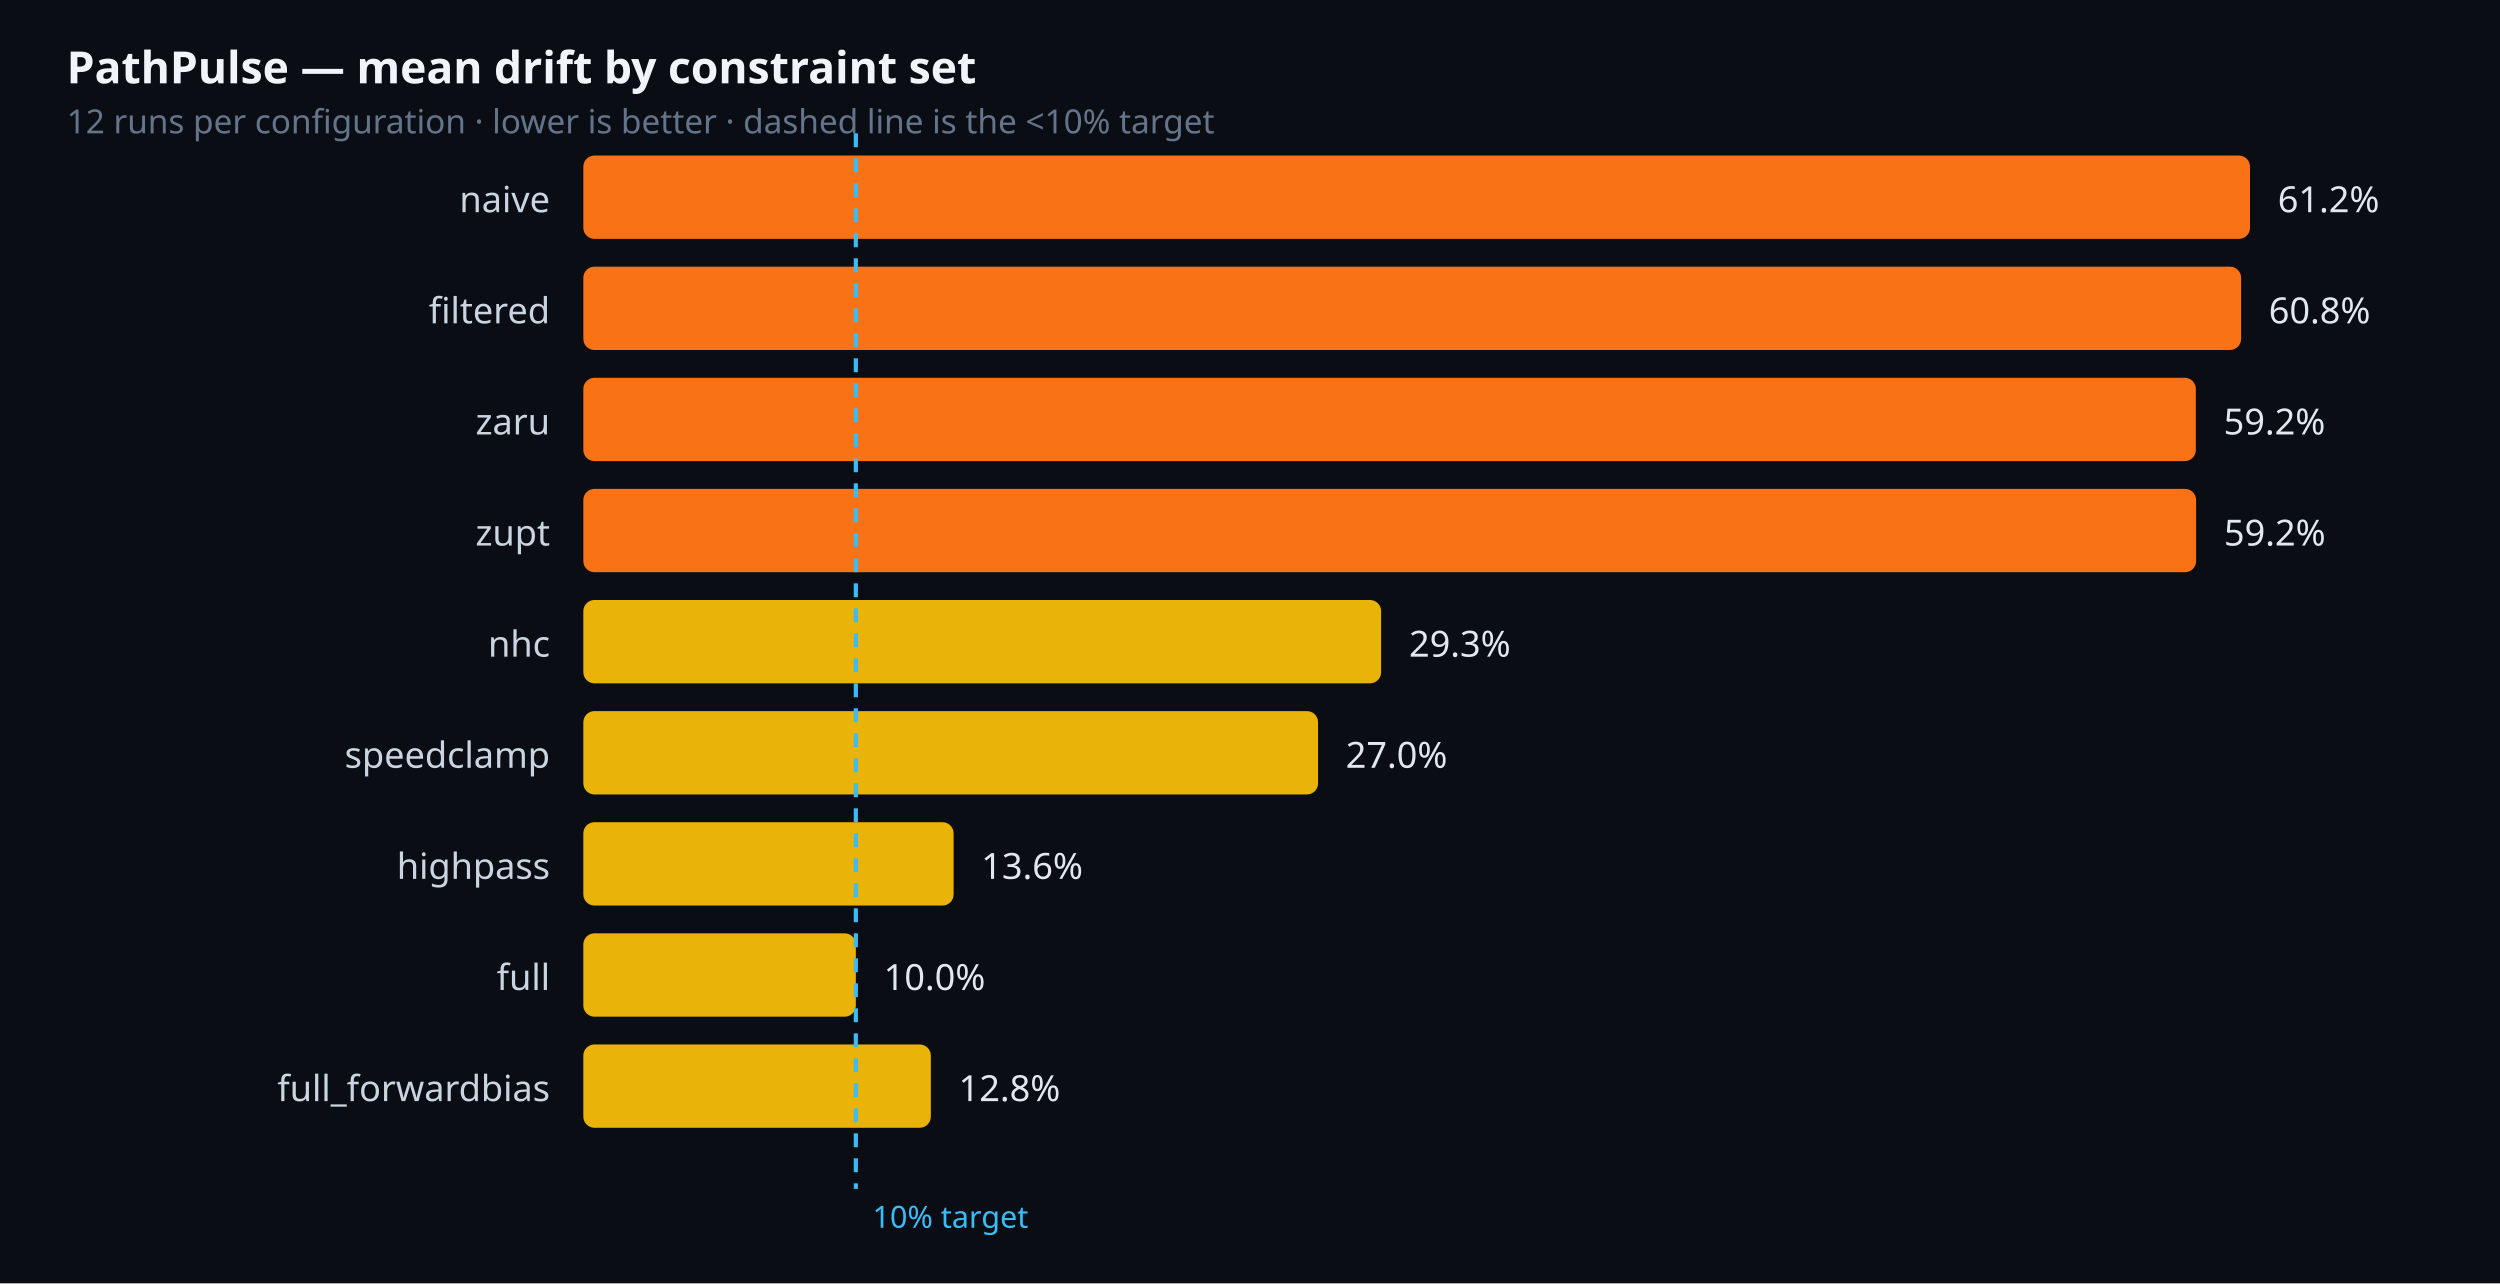
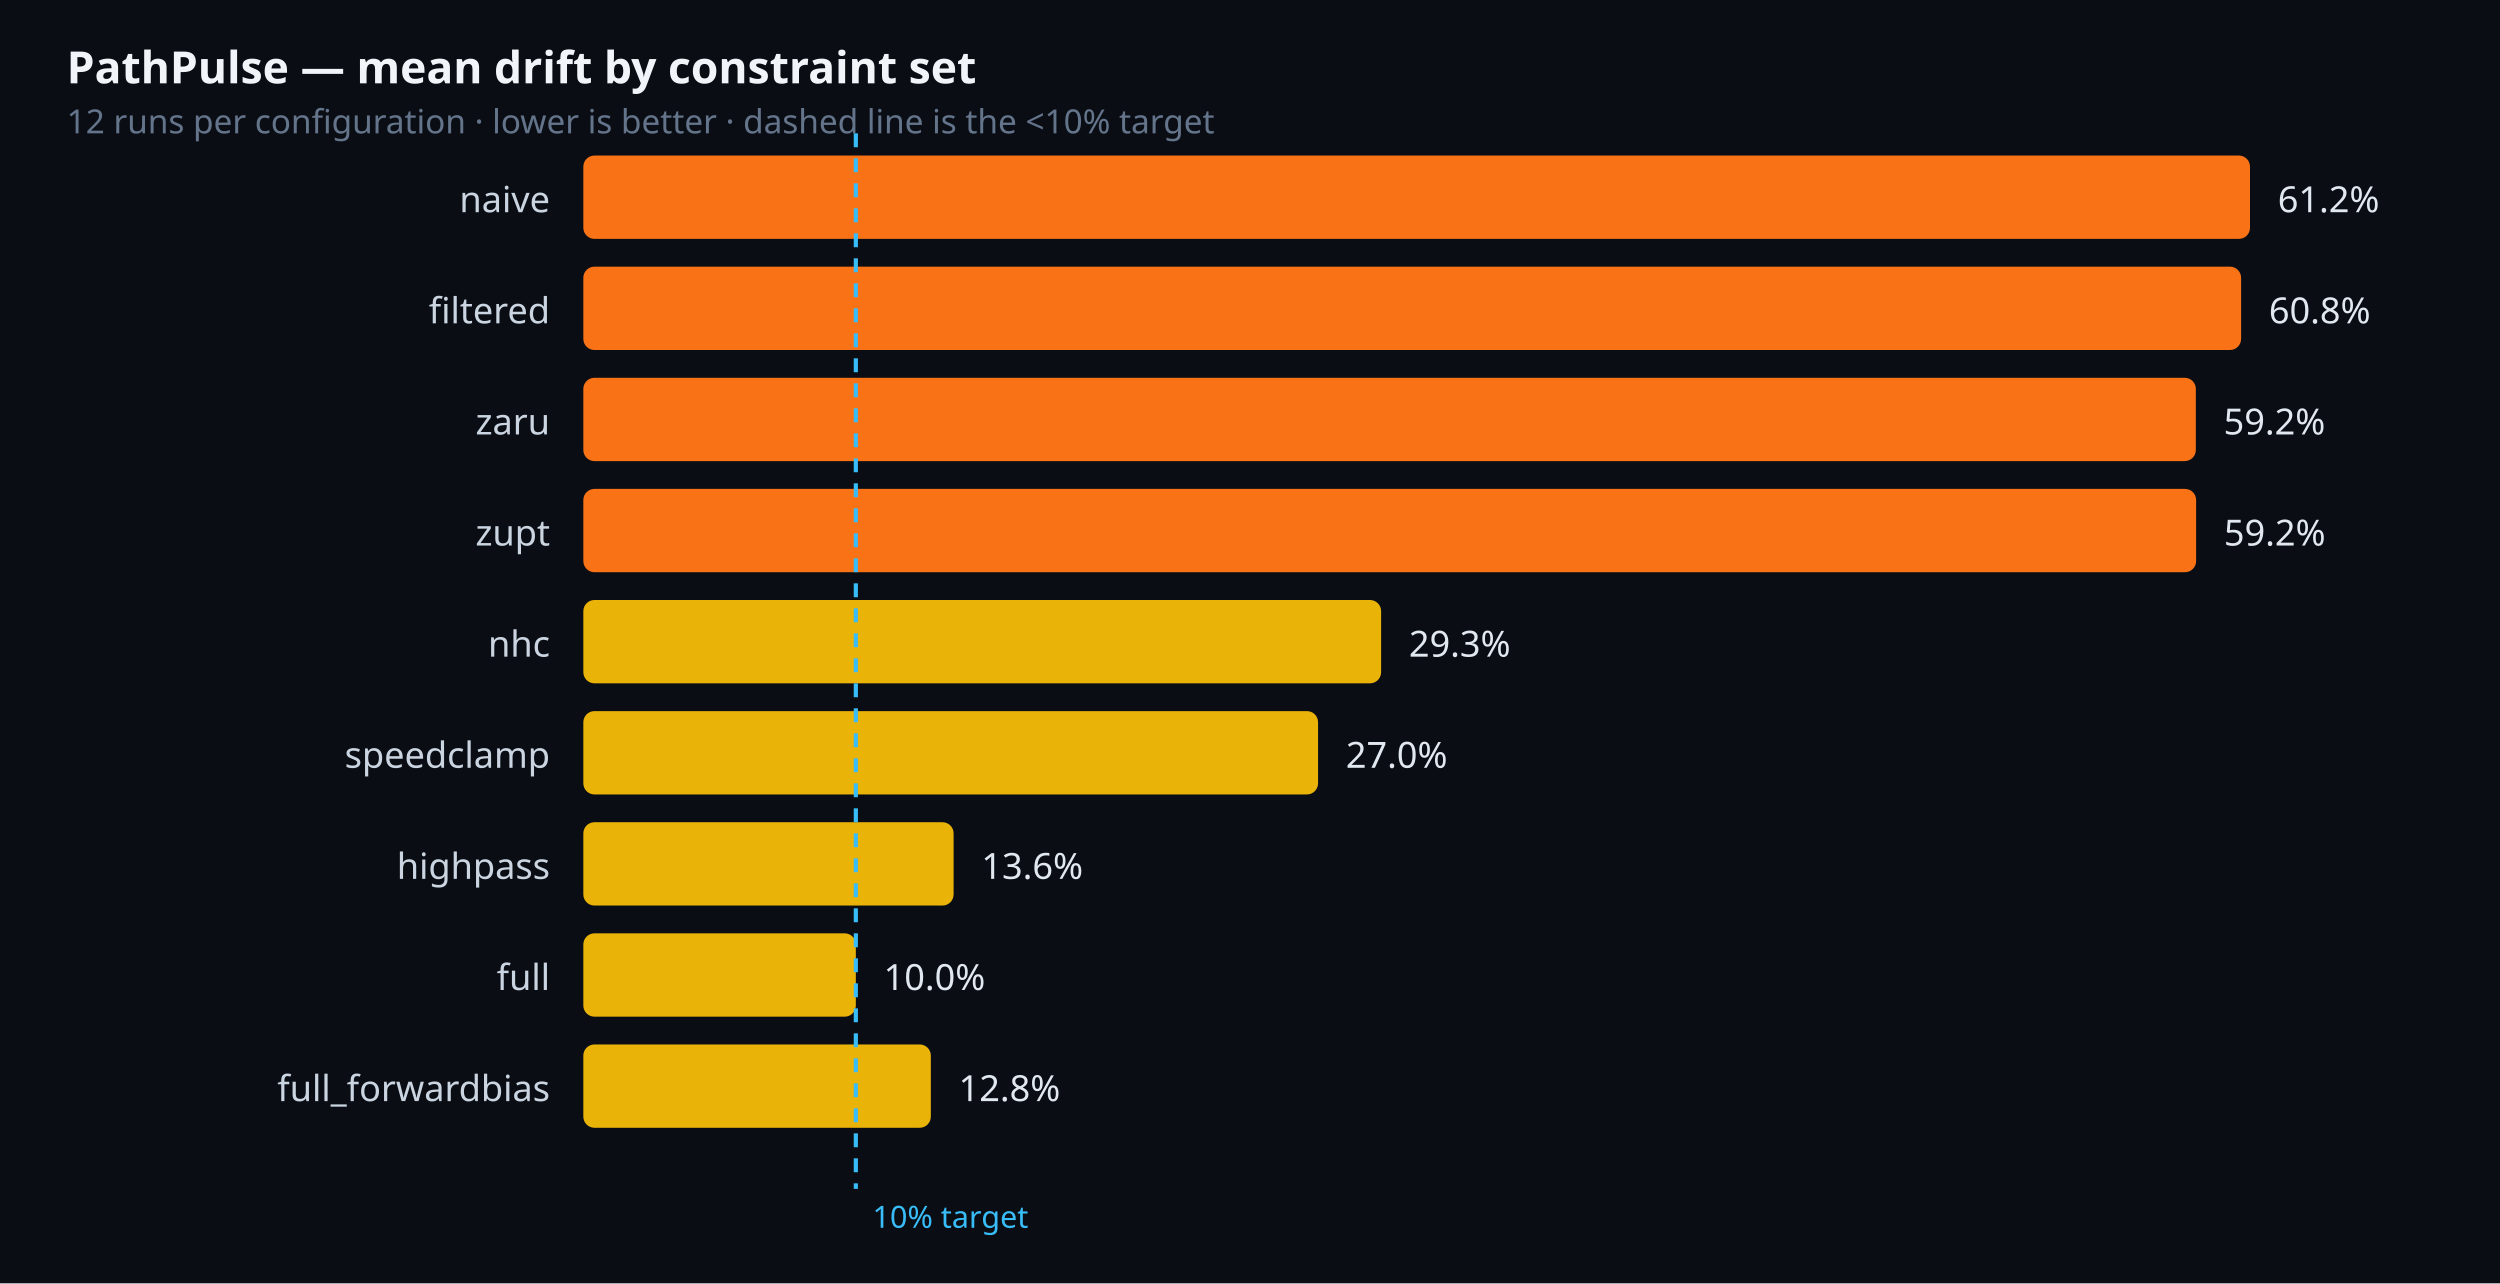
<svg xmlns="http://www.w3.org/2000/svg" width="900" height="462" viewBox="0 0 900 462" font-family="ui-sans-serif, system-ui, sans-serif">
  <rect width="900" height="462" fill="#0a0e14" />
  <text x="24" y="30" font-size="16" fill="#f1f5f9" font-weight="600">PathPulse — mean drift by constraint set</text>
  <text x="24" y="48" font-size="12" fill="#64748b">12 runs per configuration · lower is better · dashed line is the &lt;10% target</text>
  <text x="198" y="76.4" text-anchor="end" font-size="13" fill="#cbd5e1">naive</text>
  <rect x="210" y="56" width="600.0" height="30" rx="4" fill="#f97316" />
-   <text x="820" y="76.4" font-size="13" fill="#e2e8f0">61.2%</text>
+   <text x="820.0" y="76.4" font-size="13" fill="#e2e8f0">61.2%</text>
  <text x="198" y="116.4" text-anchor="end" font-size="13" fill="#cbd5e1">filtered</text>
  <rect x="210" y="96" width="596.8" height="30" rx="4" fill="#f97316" />
-   <text x="816.755" y="116.4" font-size="13" fill="#e2e8f0">60.8%</text>
+   <text x="816.8" y="116.4" font-size="13" fill="#e2e8f0">60.8%</text>
  <text x="198" y="156.4" text-anchor="end" font-size="13" fill="#cbd5e1">zaru</text>
  <rect x="210" y="136" width="580.5" height="30" rx="4" fill="#f97316" />
-   <text x="800.509" y="156.4" font-size="13" fill="#e2e8f0">59.2%</text>
+   <text x="800.5" y="156.4" font-size="13" fill="#e2e8f0">59.2%</text>
  <text x="198" y="196.4" text-anchor="end" font-size="13" fill="#cbd5e1">zupt</text>
  <rect x="210" y="176" width="580.6" height="30" rx="4" fill="#f97316" />
-   <text x="800.62" y="196.4" font-size="13" fill="#e2e8f0">59.2%</text>
+   <text x="800.6" y="196.4" font-size="13" fill="#e2e8f0">59.2%</text>
  <text x="198" y="236.4" text-anchor="end" font-size="13" fill="#cbd5e1">nhc</text>
  <rect x="210" y="216" width="287.2" height="30" rx="4" fill="#eab308" />
-   <text x="507.242" y="236.4" font-size="13" fill="#e2e8f0">29.3%</text>
+   <text x="507.2" y="236.4" font-size="13" fill="#e2e8f0">29.3%</text>
  <text x="198" y="276.4" text-anchor="end" font-size="13" fill="#cbd5e1">speedclamp</text>
  <rect x="210" y="256" width="264.5" height="30" rx="4" fill="#eab308" />
-   <text x="484.456" y="276.4" font-size="13" fill="#e2e8f0">27.0%</text>
+   <text x="484.5" y="276.4" font-size="13" fill="#e2e8f0">27.0%</text>
  <text x="198" y="316.4" text-anchor="end" font-size="13" fill="#cbd5e1">highpass</text>
  <rect x="210" y="296" width="133.3" height="30" rx="4" fill="#eab308" />
-   <text x="353.257" y="316.4" font-size="13" fill="#e2e8f0">13.6%</text>
+   <text x="353.3" y="316.4" font-size="13" fill="#e2e8f0">13.6%</text>
  <text x="198" y="356.4" text-anchor="end" font-size="13" fill="#cbd5e1">full</text>
  <rect x="210" y="336" width="98.1" height="30" rx="4" fill="#eab308" />
-   <text x="318.124" y="356.4" font-size="13" fill="#e2e8f0">10.0%</text>
+   <text x="318.1" y="356.4" font-size="13" fill="#e2e8f0">10.0%</text>
  <text x="198" y="396.4" text-anchor="end" font-size="13" fill="#cbd5e1">full_forwardbias</text>
  <rect x="210" y="376" width="125.1" height="30" rx="4" fill="#eab308" />
-   <text x="345.109" y="396.4" font-size="13" fill="#e2e8f0">12.8%</text>
+   <text x="345.1" y="396.4" font-size="13" fill="#e2e8f0">12.8%</text>
  <line x1="308.1" y1="48" x2="308.1" y2="428" stroke="#38bdf8" stroke-width="1.5" stroke-dasharray="5 4" />
  <text x="314.1" y="442" font-size="11" fill="#38bdf8">10% target</text>
</svg>
